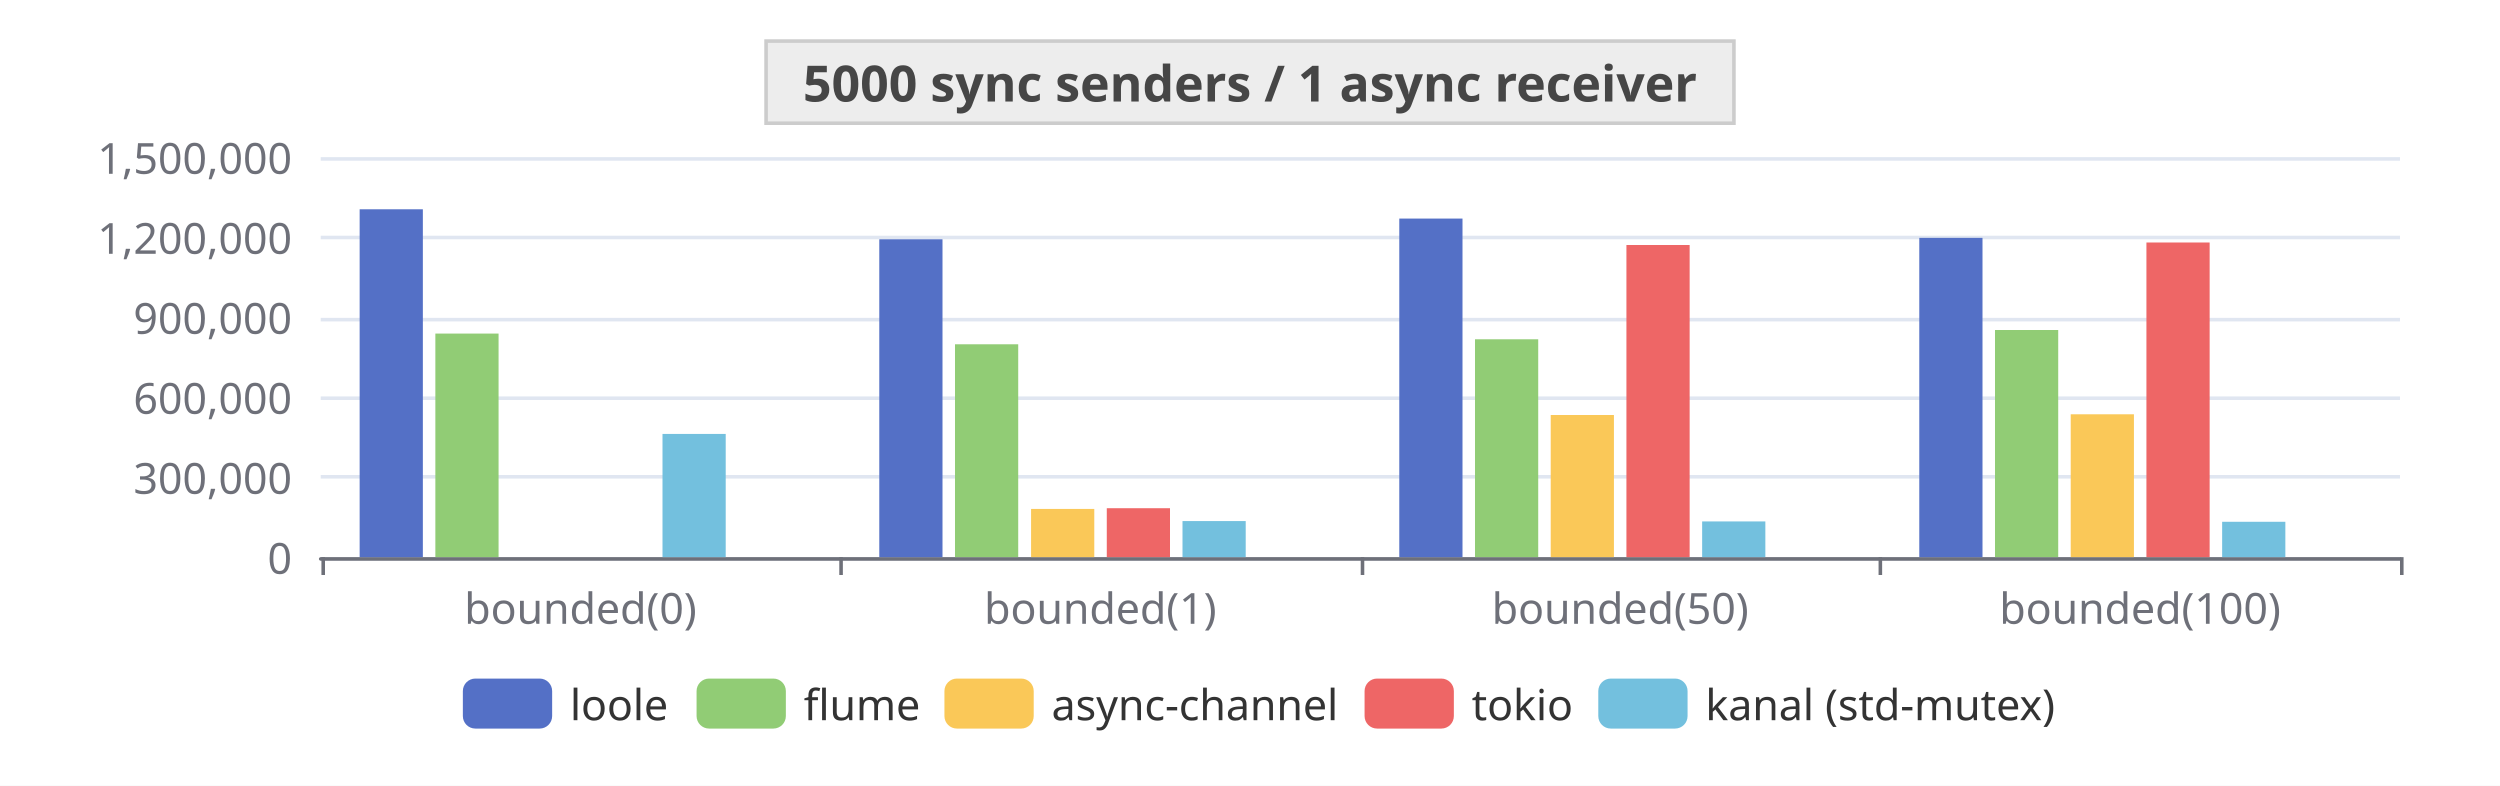
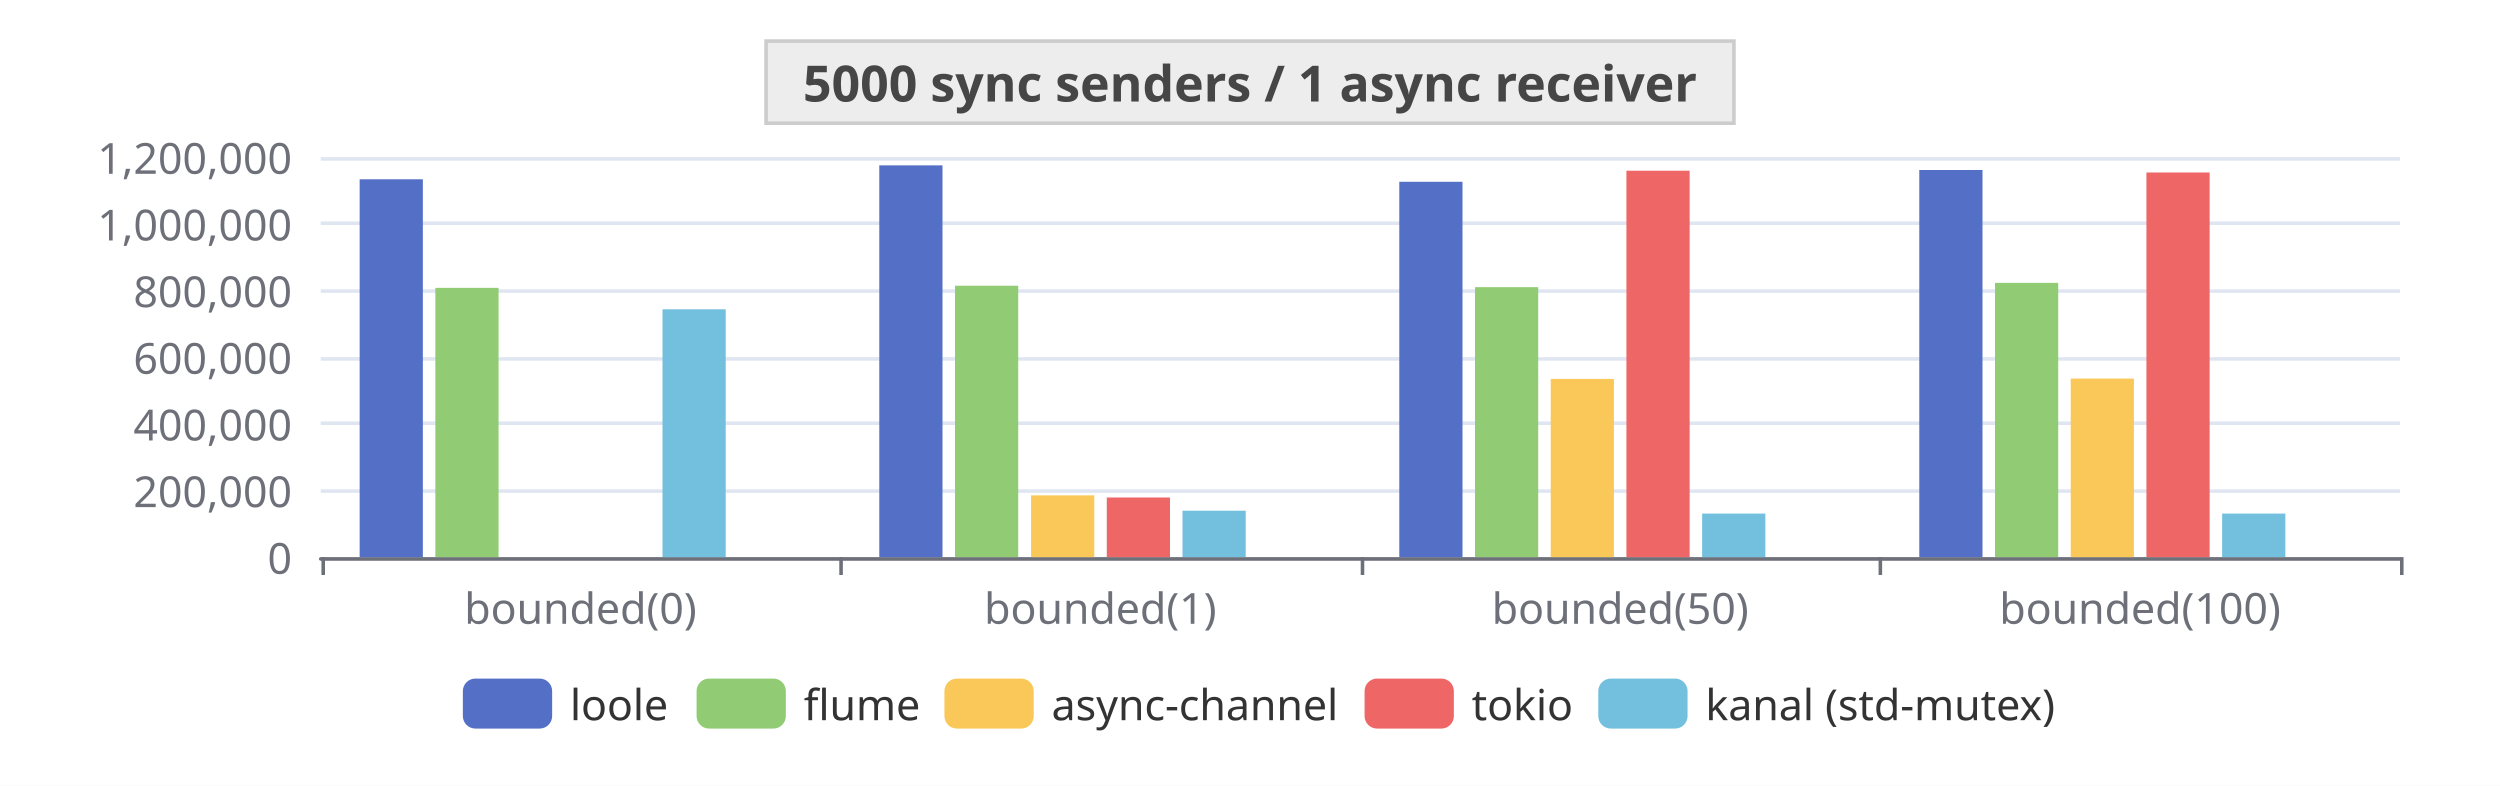
<svg xmlns="http://www.w3.org/2000/svg" width="700" height="220" version="1.1" baseProfile="full" viewBox="0 0 700 220">
  <rect width="700" height="220" x="0" y="0" id="0" fill="white" />
  <path d="M89.8 156.5L672 156.5" fill="none" stroke="#E0E6F1" />
-   <path d="M89.8 133.5L672 133.5" fill="none" stroke="#E0E6F1" />
-   <path d="M89.8 111.5L672 111.5" fill="none" stroke="#E0E6F1" />
-   <path d="M89.8 89.5L672 89.5" fill="none" stroke="#E0E6F1" />
-   <path d="M89.8 66.5L672 66.5" fill="none" stroke="#E0E6F1" />
+   <path d="M89.8 137.5L672 137.5" fill="none" stroke="#E0E6F1" />
+   <path d="M89.8 118.5L672 118.5" fill="none" stroke="#E0E6F1" />
+   <path d="M89.8 100.5L672 100.5" fill="none" stroke="#E0E6F1" />
+   <path d="M89.8 81.5L672 81.5" fill="none" stroke="#E0E6F1" />
+   <path d="M89.8 62.5L672 62.5" fill="none" stroke="#E0E6F1" />
  <path d="M89.8 44.5L672 44.5" fill="none" stroke="#E0E6F1" />
  <path d="M89.8 156.5L672 156.5" fill="none" stroke="#6E7079" stroke-linecap="round" />
  <path d="M90.5 156L90.5 161" fill="none" stroke="#6E7079" />
  <path d="M235.5 156L235.5 161" fill="none" stroke="#6E7079" />
  <path d="M381.5 156L381.5 161" fill="none" stroke="#6E7079" />
  <path d="M526.5 156L526.5 161" fill="none" stroke="#6E7079" />
  <path d="M672.5 156L672.5 161" fill="none" stroke="#6E7079" />
  <text dominant-baseline="central" text-anchor="end" style="font-size:12px;font-family:sans-serif;" transform="translate(81.76 156)" fill="#6E7079">0</text>
-   <text dominant-baseline="central" text-anchor="end" style="font-size:12px;font-family:sans-serif;" transform="translate(81.76 133.6)" fill="#6E7079">300,000</text>
-   <text dominant-baseline="central" text-anchor="end" style="font-size:12px;font-family:sans-serif;" transform="translate(81.76 111.2)" fill="#6E7079">600,000</text>
-   <text dominant-baseline="central" text-anchor="end" style="font-size:12px;font-family:sans-serif;" transform="translate(81.76 88.8)" fill="#6E7079">900,000</text>
-   <text dominant-baseline="central" text-anchor="end" style="font-size:12px;font-family:sans-serif;" transform="translate(81.76 66.4)" fill="#6E7079">1,200,000</text>
-   <text dominant-baseline="central" text-anchor="end" style="font-size:12px;font-family:sans-serif;" transform="translate(81.76 44)" fill="#6E7079">1,500,000</text>
+   <text dominant-baseline="central" text-anchor="end" style="font-size:12px;font-family:sans-serif;" transform="translate(81.76 137.3333)" fill="#6E7079">200,000</text>
+   <text dominant-baseline="central" text-anchor="end" style="font-size:12px;font-family:sans-serif;" transform="translate(81.76 118.6667)" fill="#6E7079">400,000</text>
+   <text dominant-baseline="central" text-anchor="end" style="font-size:12px;font-family:sans-serif;" transform="translate(81.76 100)" fill="#6E7079">600,000</text>
+   <text dominant-baseline="central" text-anchor="end" style="font-size:12px;font-family:sans-serif;" transform="translate(81.76 81.3333)" fill="#6E7079">800,000</text>
+   <text dominant-baseline="central" text-anchor="end" style="font-size:12px;font-family:sans-serif;" transform="translate(81.76 62.6667)" fill="#6E7079">1,000,000</text>
+   <text dominant-baseline="central" text-anchor="end" style="font-size:12px;font-family:sans-serif;" transform="translate(81.76 44)" fill="#6E7079">1,200,000</text>
  <text dominant-baseline="central" text-anchor="middle" style="font-size:12px;font-family:sans-serif;" y="6" transform="translate(162.54 164)" fill="#6E7079">bounded(0)</text>
  <text dominant-baseline="central" text-anchor="middle" style="font-size:12px;font-family:sans-serif;" y="6" transform="translate(308.1 164)" fill="#6E7079">bounded(1)</text>
  <text dominant-baseline="central" text-anchor="middle" style="font-size:12px;font-family:sans-serif;" y="6" transform="translate(453.66 164)" fill="#6E7079">bounded(50)</text>
  <text dominant-baseline="central" text-anchor="middle" style="font-size:12px;font-family:sans-serif;" y="6" transform="translate(599.22 164)" fill="#6E7079">bounded(100)</text>
-   <path d="M100.7 156l17.7 0l0 -97.4l-17.7 0Z" fill="#5470c6" />
-   <path d="M246.2 156l17.7 0l0 -89l-17.7 0Z" fill="#5470c6" />
-   <path d="M391.8 156l17.7 0l0 -94.8l-17.7 0Z" fill="#5470c6" />
-   <path d="M537.4 156l17.7 0l0 -89.4l-17.7 0Z" fill="#5470c6" />
-   <path d="M121.9 156l17.7 0l0 -62.6l-17.7 0Z" fill="#91cc75" />
-   <path d="M267.4 156l17.7 0l0 -59.6l-17.7 0Z" fill="#91cc75" />
-   <path d="M413 156l17.7 0l0 -61l-17.7 0Z" fill="#91cc75" />
-   <path d="M558.6 156l17.7 0l0 -63.6l-17.7 0Z" fill="#91cc75" />
+   <path d="M100.7 156l17.7 0l0 -105.8l-17.7 0Z" fill="#5470c6" />
+   <path d="M246.2 156l17.7 0l0 -109.7l-17.7 0Z" fill="#5470c6" />
+   <path d="M391.8 156l17.7 0l0 -105.1l-17.7 0Z" fill="#5470c6" />
+   <path d="M537.4 156l17.7 0l0 -108.4l-17.7 0Z" fill="#5470c6" />
+   <path d="M121.9 156l17.7 0l0 -75.4l-17.7 0Z" fill="#91cc75" />
+   <path d="M267.4 156l17.7 0l0 -76l-17.7 0Z" fill="#91cc75" />
+   <path d="M413 156l17.7 0l0 -75.6l-17.7 0Z" fill="#91cc75" />
+   <path d="M558.6 156l17.7 0l0 -76.8l-17.7 0Z" fill="#91cc75" />
  <path d="M143.1 156l17.7 0l0 0l-17.7 0Z" fill="#fac858" />
-   <path d="M288.7 156l17.7 0l0 -13.5l-17.7 0Z" fill="#fac858" />
-   <path d="M434.2 156l17.7 0l0 -39.8l-17.7 0Z" fill="#fac858" />
-   <path d="M579.8 156l17.7 0l0 -40l-17.7 0Z" fill="#fac858" />
+   <path d="M288.7 156l17.7 0l0 -17.3l-17.7 0Z" fill="#fac858" />
+   <path d="M434.2 156l17.7 0l0 -49.9l-17.7 0Z" fill="#fac858" />
+   <path d="M579.8 156l17.7 0l0 -50l-17.7 0Z" fill="#fac858" />
  <path d="M164.3 156l17.7 0l0 0l-17.7 0Z" fill="#ee6666" />
-   <path d="M309.9 156l17.7 0l0 -13.7l-17.7 0Z" fill="#ee6666" />
-   <path d="M455.4 156l17.7 0l0 -87.4l-17.7 0Z" fill="#ee6666" />
-   <path d="M601 156l17.7 0l0 -88.1l-17.7 0Z" fill="#ee6666" />
-   <path d="M185.5 156l17.7 0l0 -34.5l-17.7 0Z" fill="#73c0de" />
-   <path d="M331.1 156l17.7 0l0 -10.1l-17.7 0Z" fill="#73c0de" />
-   <path d="M476.6 156l17.7 0l0 -10l-17.7 0Z" fill="#73c0de" />
-   <path d="M622.2 156l17.7 0l0 -9.9l-17.7 0Z" fill="#73c0de" />
+   <path d="M309.9 156l17.7 0l0 -16.7l-17.7 0Z" fill="#ee6666" />
+   <path d="M455.4 156l17.7 0l0 -108.2l-17.7 0Z" fill="#ee6666" />
+   <path d="M601 156l17.7 0l0 -107.7l-17.7 0Z" fill="#ee6666" />
+   <path d="M185.5 156l17.7 0l0 -69.4l-17.7 0Z" fill="#73c0de" />
+   <path d="M331.1 156l17.7 0l0 -13l-17.7 0Z" fill="#73c0de" />
+   <path d="M476.6 156l17.7 0l0 -12.2l-17.7 0Z" fill="#73c0de" />
+   <path d="M622.2 156l17.7 0l0 -12.2l-17.7 0Z" fill="#73c0de" />
  <path d="M206.7 156l17.7 0l0 0l-17.7 0Z" fill="#3ba272" />
  <path d="M352.3 156l17.7 0l0 0l-17.7 0Z" fill="#3ba272" />
  <path d="M497.8 156l17.7 0l0 0l-17.7 0Z" fill="#3ba272" />
  <path d="M643.4 156l17.7 0l0 0l-17.7 0Z" fill="#3ba272" />
  <path d="M-5 -5l450.8 0l0 24l-450.8 0Z" transform="translate(129.6 190)" fill="rgb(0,0,0)" fill-opacity="0" stroke="#ccc" stroke-width="0" />
  <path d="M3.5 0L21.5 0A3.5 3.5 0 0 1 25 3.5L25 10.5A3.5 3.5 0 0 1 21.5 14L3.5 14A3.5 3.5 0 0 1 0 10.5L0 3.5A3.5 3.5 0 0 1 3.5 0" transform="translate(129.6 190)" fill="#5470c6" />
  <text dominant-baseline="central" text-anchor="start" style="font-size:12px;font-family:sans-serif;" x="30" y="7" transform="translate(129.6 190)" fill="#333">loole</text>
  <path d="M3.5 0L21.5 0A3.5 3.5 0 0 1 25 3.5L25 10.5A3.5 3.5 0 0 1 21.5 14L3.5 14A3.5 3.5 0 0 1 0 10.5L0 3.5A3.5 3.5 0 0 1 3.5 0" transform="translate(195.04 190)" fill="#91cc75" />
  <text dominant-baseline="central" text-anchor="start" style="font-size:12px;font-family:sans-serif;" x="30" y="7" transform="translate(195.04 190)" fill="#333">flume</text>
  <path d="M3.5 0L21.5 0A3.5 3.5 0 0 1 25 3.5L25 10.5A3.5 3.5 0 0 1 21.5 14L3.5 14A3.5 3.5 0 0 1 0 10.5L0 3.5A3.5 3.5 0 0 1 3.5 0" transform="translate(264.44 190)" fill="#fac858" />
  <text dominant-baseline="central" text-anchor="start" style="font-size:12px;font-family:sans-serif;" x="30" y="7" transform="translate(264.44 190)" fill="#333">async-channel</text>
  <path d="M3.5 0L21.5 0A3.5 3.5 0 0 1 25 3.5L25 10.5A3.5 3.5 0 0 1 21.5 14L3.5 14A3.5 3.5 0 0 1 0 10.5L0 3.5A3.5 3.5 0 0 1 3.5 0" transform="translate(382.08 190)" fill="#ee6666" />
  <text dominant-baseline="central" text-anchor="start" style="font-size:12px;font-family:sans-serif;" x="30" y="7" transform="translate(382.08 190)" fill="#333">tokio</text>
  <path d="M3.5 0L21.5 0A3.5 3.5 0 0 1 25 3.5L25 10.5A3.5 3.5 0 0 1 21.5 14L3.5 14A3.5 3.5 0 0 1 0 10.5L0 3.5A3.5 3.5 0 0 1 3.5 0" transform="translate(447.52 190)" fill="#73c0de" />
  <text dominant-baseline="central" text-anchor="start" style="font-size:12px;font-family:sans-serif;" xml:space="preserve" x="30" y="7" transform="translate(447.52 190)" fill="#333">kanal (std-mutex)</text>
  <path d="M-135.5 -4.5l271 0l0 23l-271 0Z" transform="translate(350 16)" fill="#ddd8" stroke="#ccc" />
  <text dominant-baseline="central" text-anchor="middle" style="font-size:14px;font-family:sans-serif;font-weight:bold;" xml:space="preserve" y="7" transform="translate(350 16)" fill="#464646">5000 sync senders / 1 async receiver</text>
</svg>
